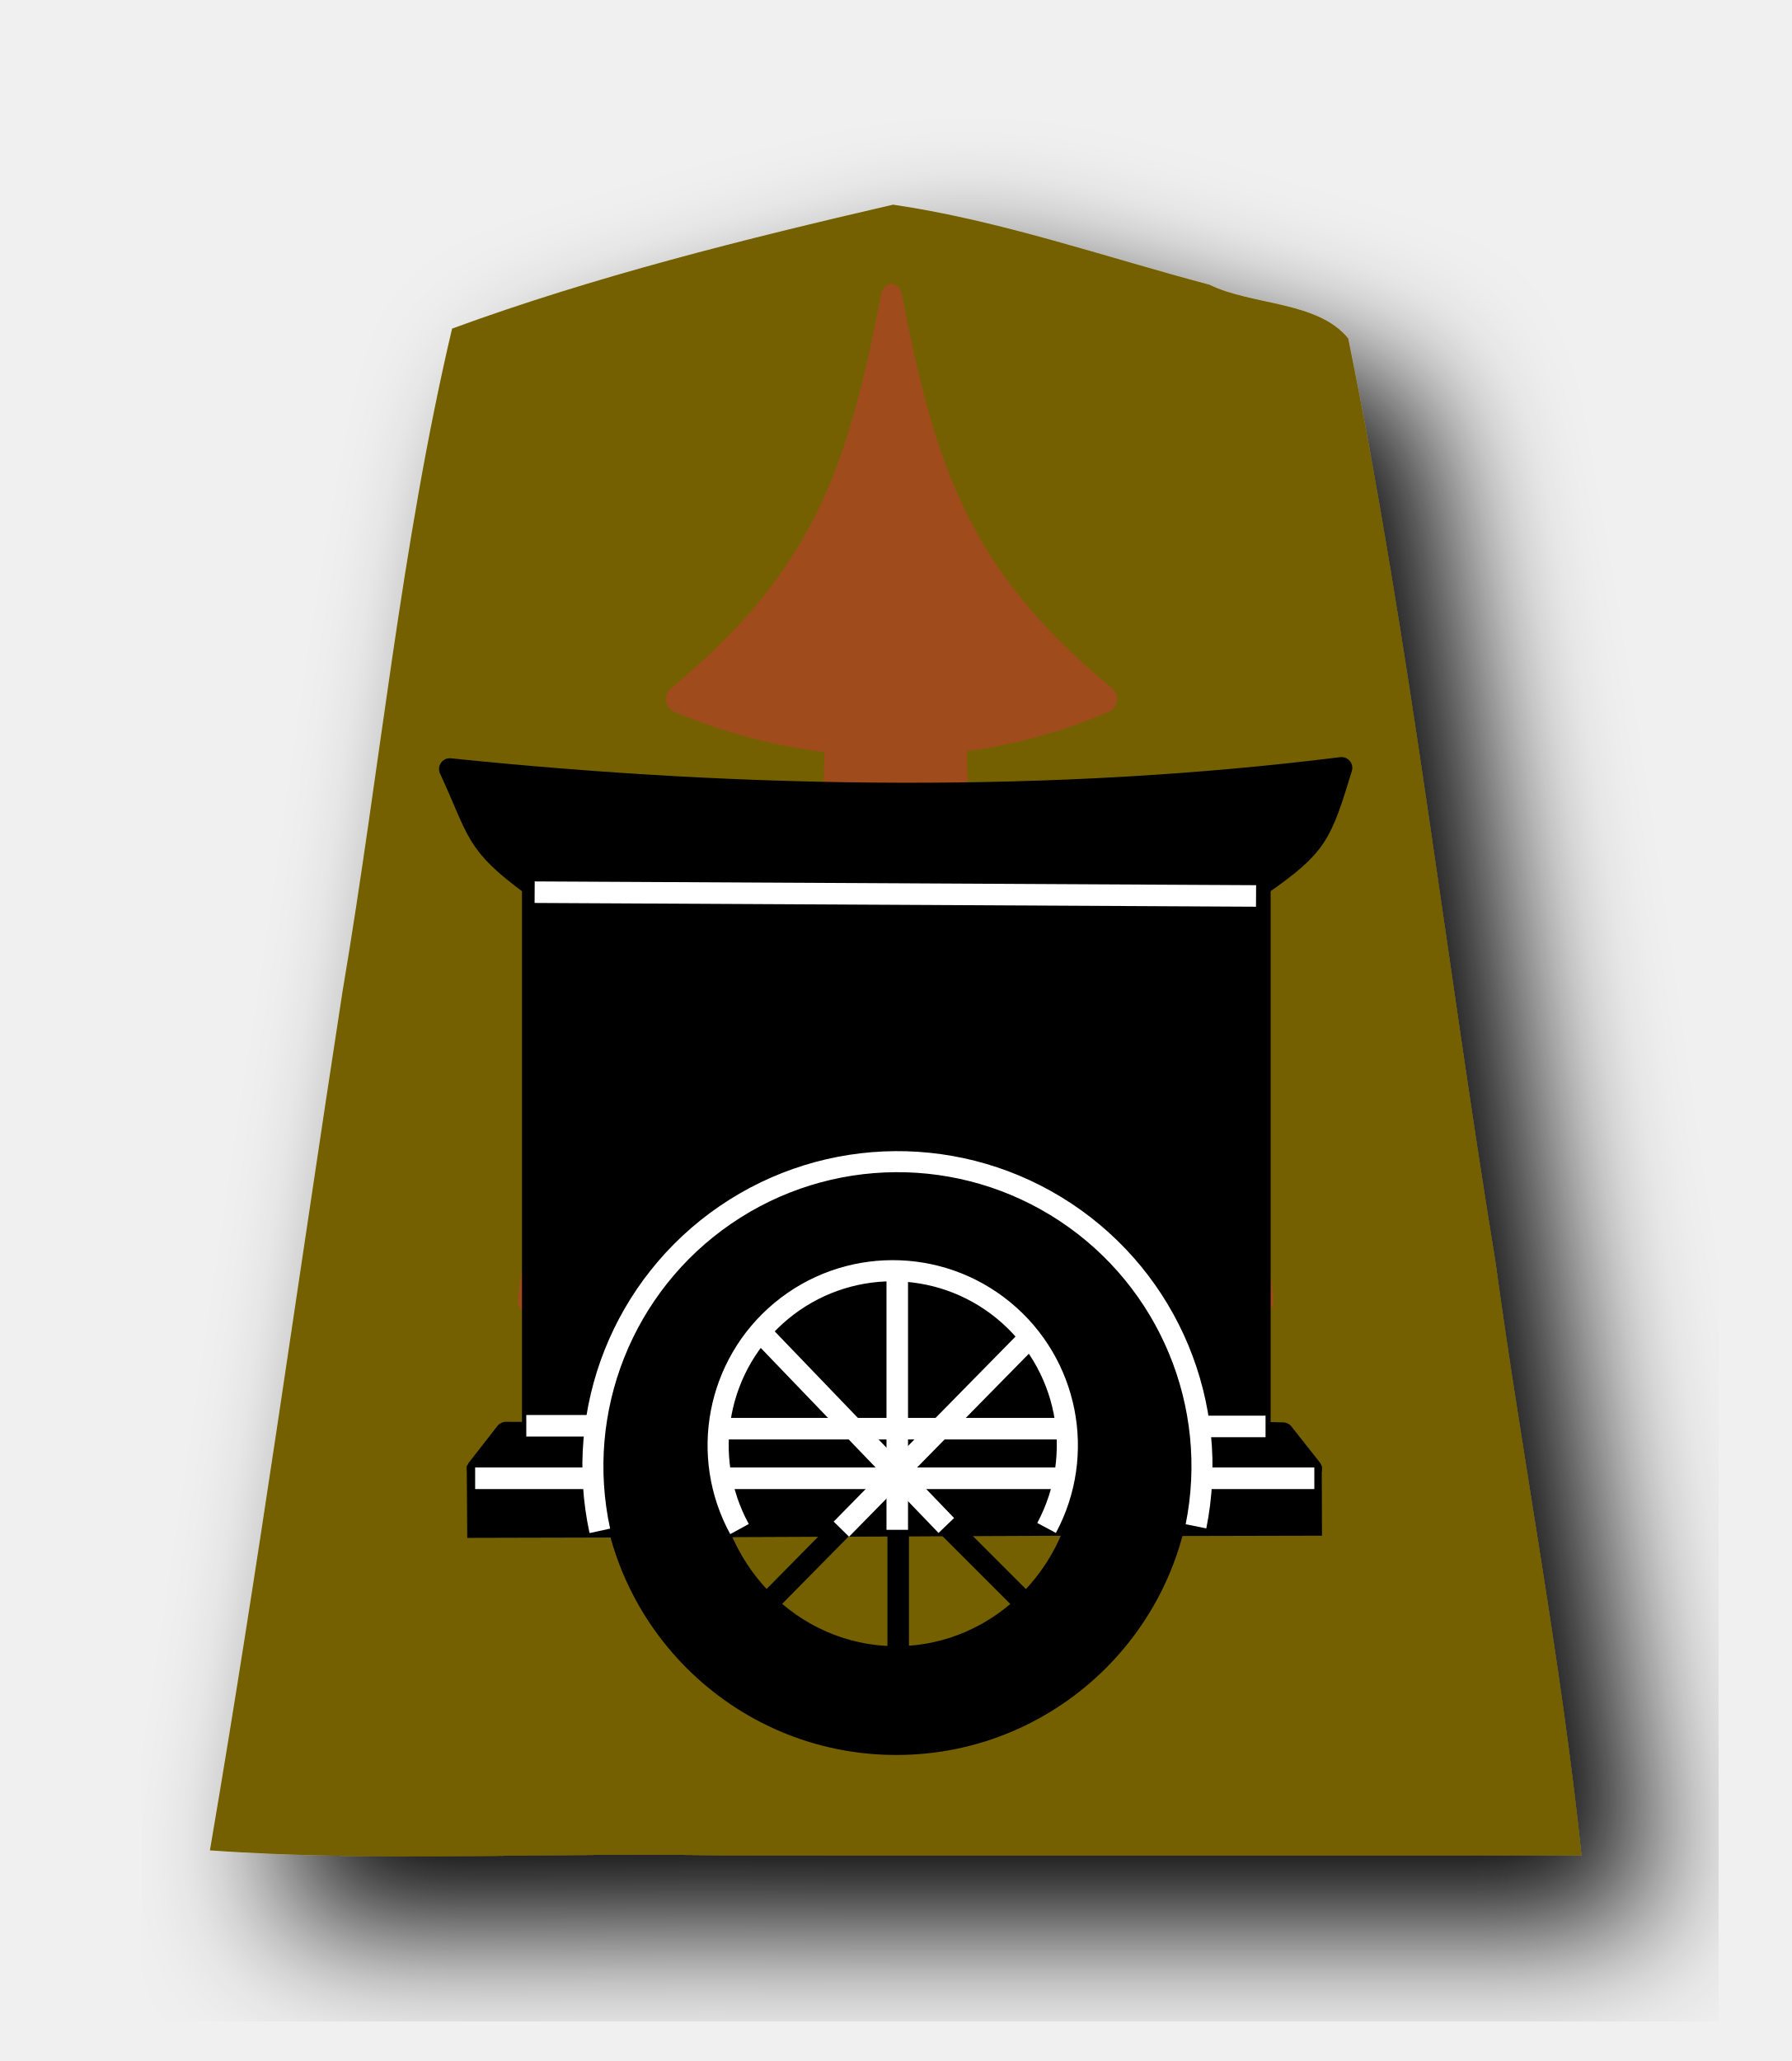
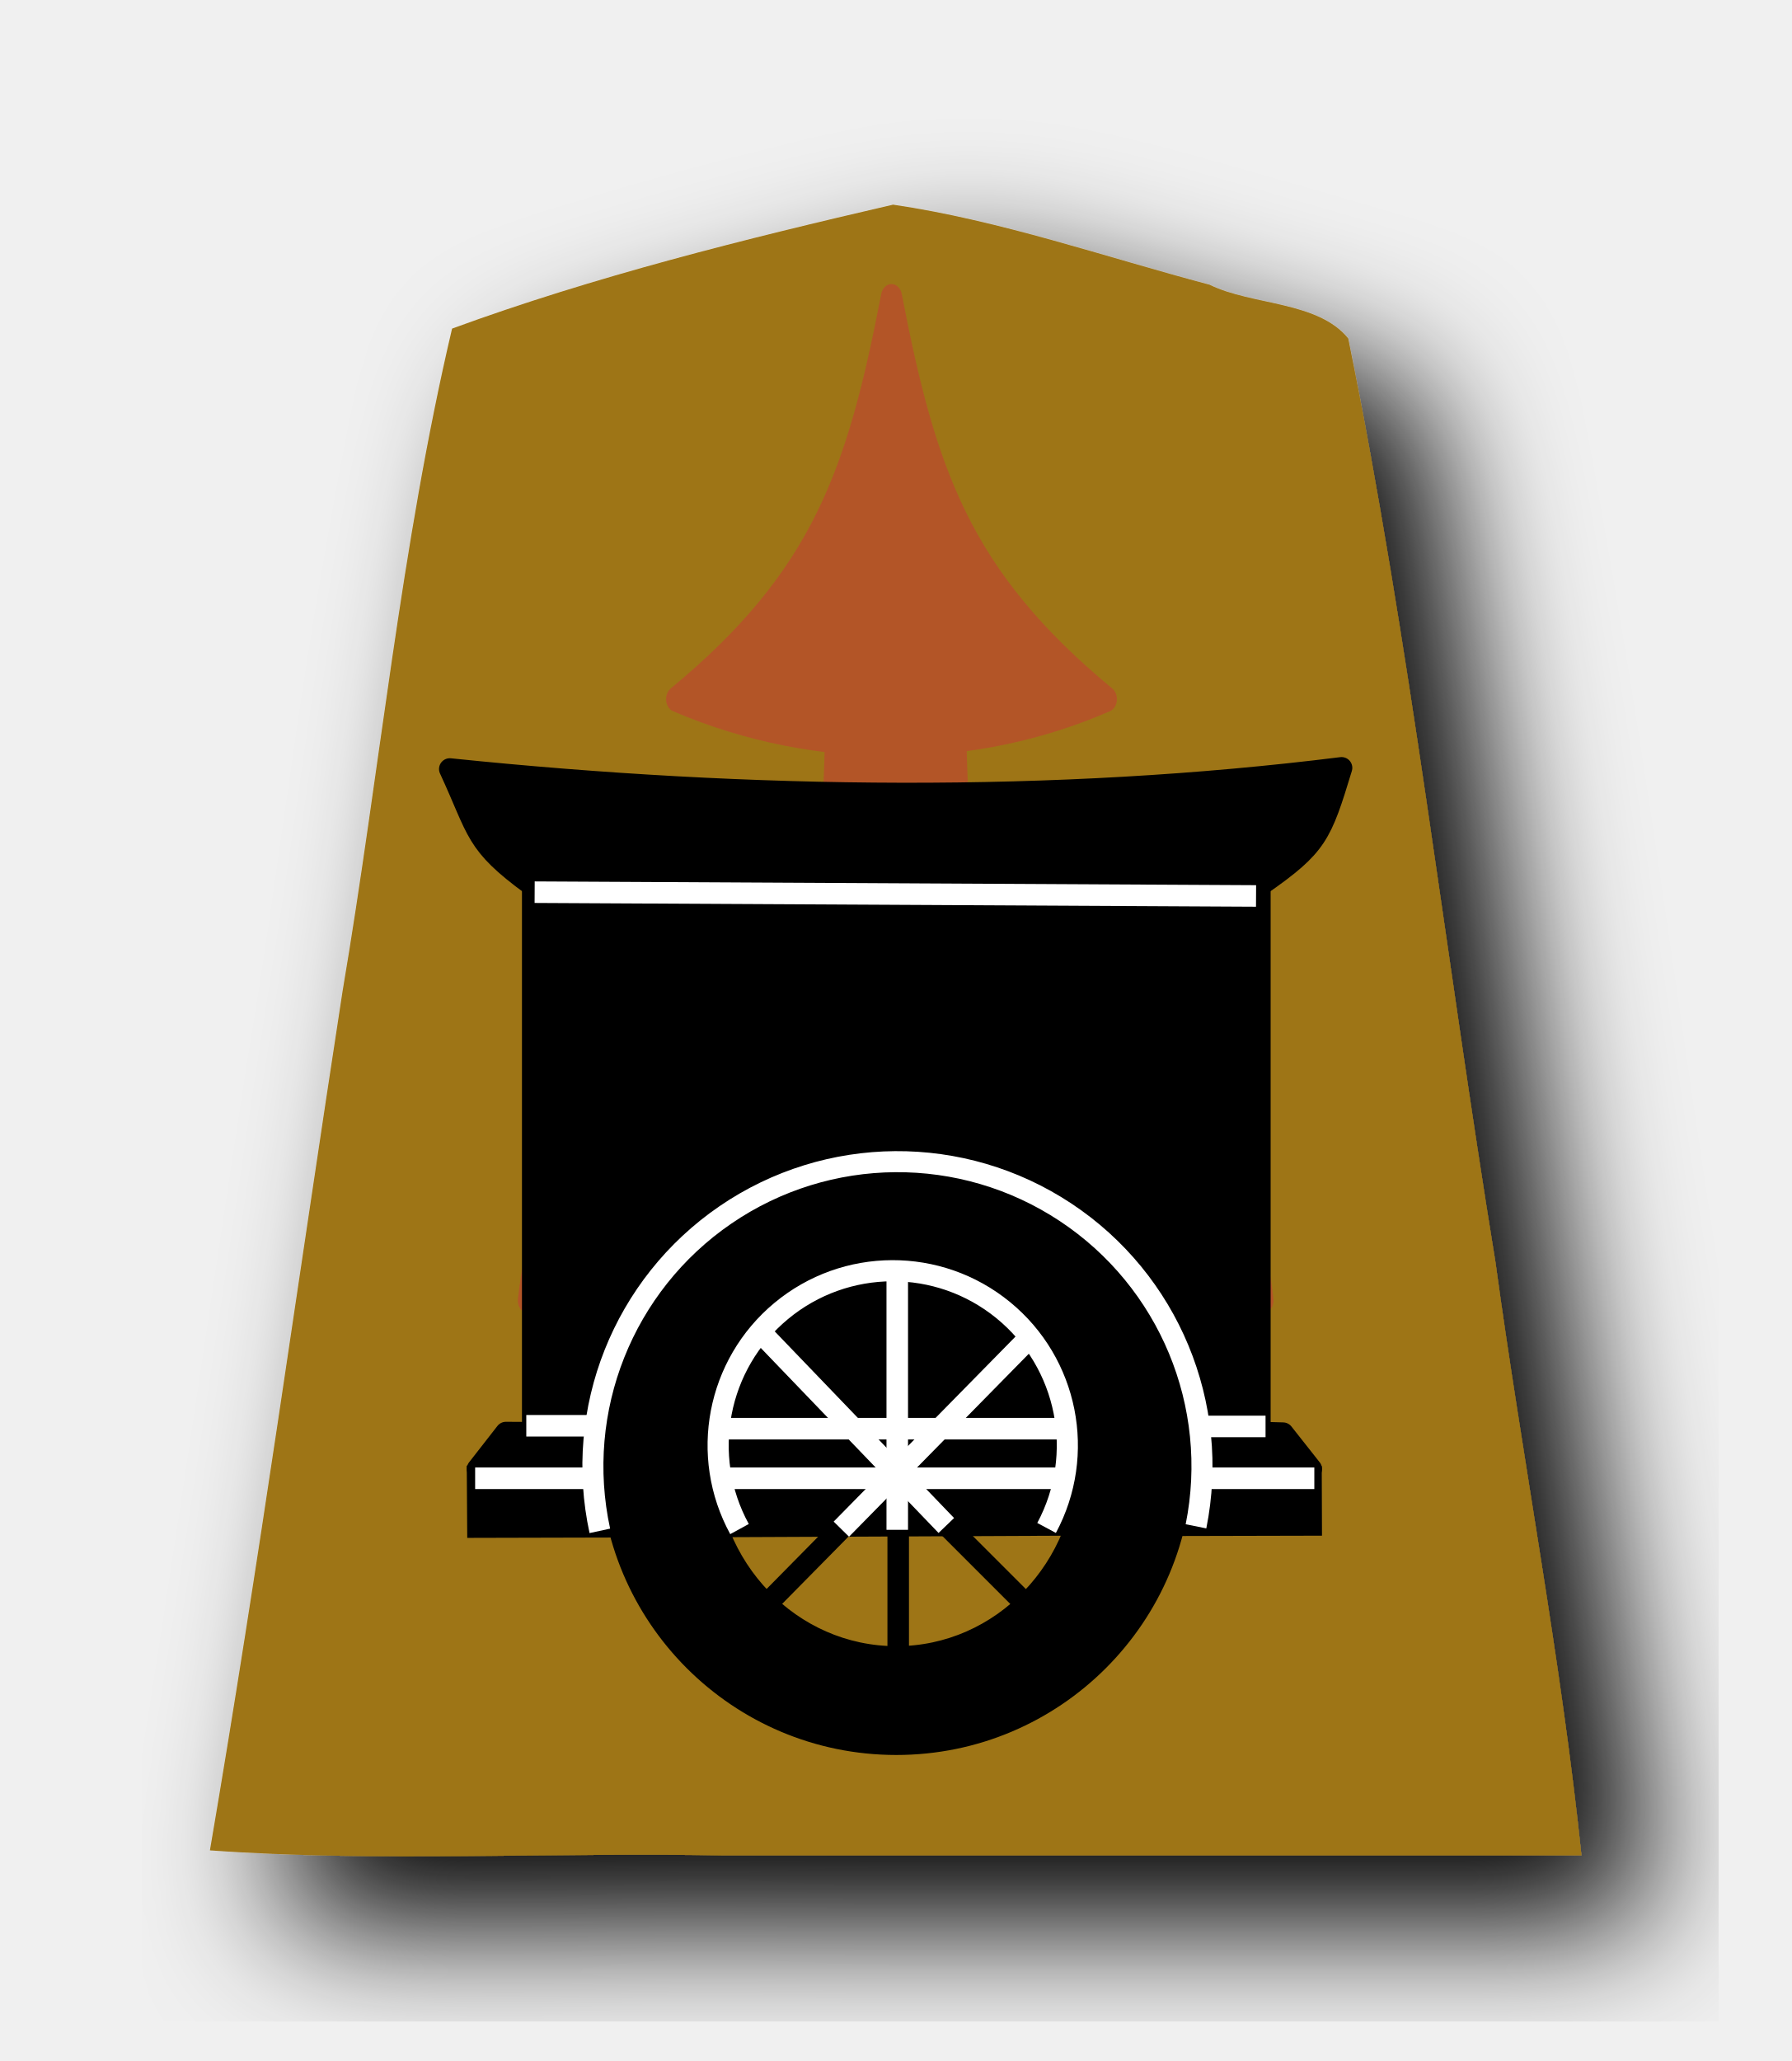
<svg xmlns="http://www.w3.org/2000/svg" width="52.157" height="60" version="1.1" id="svg1717">
  <defs id="defs1721">
    <filter style="color-interpolation-filters:sRGB" id="filter1552">
      <feFlood flood-opacity="0.498" flood-color="rgb(0,0,0)" result="flood" id="feFlood1542" />
      <feComposite in="flood" in2="SourceGraphic" operator="in" result="composite1" id="feComposite1544" />
      <feGaussianBlur in="composite1" stdDeviation="2.5" result="blur" id="feGaussianBlur1546" />
      <feOffset dx="4.57967e-15" dy="4.41314e-15" result="offset" id="feOffset1548" />
      <feComposite in="SourceGraphic" in2="offset" operator="over" result="composite2" id="feComposite1550" />
    </filter>
    <filter style="color-interpolation-filters:sRGB" id="filter1540">
      <feFlood flood-opacity="0.498" flood-color="rgb(0,0,0)" result="flood" id="feFlood1530" />
      <feComposite in="flood" in2="SourceGraphic" operator="in" result="composite1" id="feComposite1532" />
      <feGaussianBlur in="composite1" stdDeviation="2.5" result="blur" id="feGaussianBlur1534" />
      <feOffset dx="4.57967e-15" dy="4.41314e-15" result="offset" id="feOffset1536" />
      <feComposite in="SourceGraphic" in2="offset" operator="over" result="composite2" id="feComposite1538" />
    </filter>
    <filter id="drop-shadow-9">
      <feGaussianBlur in="SourceAlpha" result="blur" stdDeviation="2" id="feGaussianBlur5056" />
      <feOffset result="offsetBlur" dx="2" dy="2" id="feOffset5058" />
      <feBlend in="SourceGraphic" in2="offsetBlur" mode="normal" id="feBlend5060" />
    </filter>
    <filter id="drop-shadow-2">
      <feGaussianBlur in="SourceAlpha" result="blur" stdDeviation="2" id="feGaussianBlur6807" />
      <feOffset result="offsetBlur" dx="2" dy="2" id="feOffset6809" />
      <feBlend in="SourceGraphic" in2="offsetBlur" mode="normal" id="feBlend6811" />
    </filter>
    <filter id="drop-shadow-2-8">
      <feGaussianBlur in="SourceAlpha" result="blur" stdDeviation="2" id="feGaussianBlur6807-2" />
      <feOffset result="offsetBlur" dx="2" dy="2" id="feOffset6809-8" />
      <feBlend in="SourceGraphic" in2="offsetBlur" mode="normal" id="feBlend6811-0" />
    </filter>
    <filter id="drop-shadow-6">
      <feGaussianBlur in="SourceAlpha" result="blur" stdDeviation="2" id="feGaussianBlur5056-9" />
      <feOffset result="offsetBlur" dx="2" dy="2" id="feOffset5058-0" />
      <feBlend in="SourceGraphic" in2="offsetBlur" mode="normal" id="feBlend5060-9" />
    </filter>
  </defs>
  <filter id="drop-shadow">
    <feGaussianBlur in="SourceAlpha" result="blur" stdDeviation="2" id="feGaussianBlur1692" />
    <feOffset result="offsetBlur" dx="2" dy="2" id="feOffset1694" />
    <feBlend in="SourceGraphic" in2="offsetBlur" mode="normal" id="feBlend1696" />
  </filter>
  <g id="layer3">
-     <g transform="translate(36.9605,-0.2786773)" id="g5765" style="fill:#756001;fill-opacity:1;filter:url(#drop-shadow-6)">
-       <path d="m -10.96,6.237 c -4.319,1 -8.69,2.088 -12.838,3.608 -1.492,6.331 -2.103,12.88 -3.191,19.305 -1.285,8.332 -2.439,16.689 -3.86,24.997 4.847,0.346 10,0.05 14.963,0.148 H 9.085 c -0.585,-5.657 -1.718,-11.523 -2.502,-17.26 -1.462,-8.96 -2.486,-18.012 -4.288,-26.903 -0.885,-1.093 -2.799,-0.957 -4.037,-1.564 -3.053,-0.81 -6.099,-1.875 -9.218,-2.332 z" id="path5763" style="fill:#756001;fill-opacity:1" />
+     <g transform="translate(36.9605,-0.2786773)" id="g5765" style="fill:#9e7519;fill-opacity:1;filter:url(#drop-shadow-6)">
+       <path d="m -10.96,6.237 c -4.319,1 -8.69,2.088 -12.838,3.608 -1.492,6.331 -2.103,12.88 -3.191,19.305 -1.285,8.332 -2.439,16.689 -3.86,24.997 4.847,0.346 10,0.05 14.963,0.148 H 9.085 c -0.585,-5.657 -1.718,-11.523 -2.502,-17.26 -1.462,-8.96 -2.486,-18.012 -4.288,-26.903 -0.885,-1.093 -2.799,-0.957 -4.037,-1.564 -3.053,-0.81 -6.099,-1.875 -9.218,-2.332 z" id="path5763" style="fill:#9e7519;fill-opacity:1" />
    </g>
  </g>
  <g id="layer1">
    <g style="display:inline;fill:#c83737;fill-opacity:1;stroke:#c83737;stroke-width:1.313;stroke-miterlimit:4;stroke-dasharray:none;stroke-opacity:1;paint-order:stroke fill markers;opacity:0.51" transform="matrix(0.4673147,0,0,0.5688011,36.65186,-12.08584)" id="g2182-3-0">
      <g style="fill:#c83737;fill-opacity:1;stroke:#c83737;stroke-width:1.313;stroke-miterlimit:4;stroke-dasharray:none;stroke-opacity:1" id="g2180-9-8" transform="translate(0.4695196,-1.501501)">
        <path style="fill:#c83737;fill-opacity:1;stroke:#c83737;stroke-width:1.313;stroke-linecap:butt;stroke-linejoin:round;stroke-miterlimit:4;stroke-dasharray:none;stroke-opacity:1;paint-order:stroke fill markers" d="m -23.356,37.944 c -2.135,9.082 -4.332,14.439 -13.389,20.588 8.913,3.135 18.7,2.897 26.778,0 -9.057,-6.15 -11.255,-11.506 -13.389,-20.588 z" id="path2176-6-1" />
        <path style="fill:#c83737;fill-opacity:1;stroke:#c83737;stroke-width:1.313;stroke-linecap:butt;stroke-linejoin:round;stroke-miterlimit:4;stroke-dasharray:none;stroke-opacity:1;paint-order:stroke fill markers" d="m -26.818,58.55 c -0.102,8.756 -0.371,15.837 -11.545,21.429 -5.232,2.786 -6.963,4.475 -7.615,9.332 6.785,1.494 14.836,2.21 22.882,2.179 8.046,0.031 16.098,-0.686 22.882,-2.179 C -0.864,84.454 -2.595,82.764 -7.828,79.978 -19.002,74.387 -19.271,67.306 -19.373,58.55 v 4e-6 c -1.241,0.019 -2.482,0.02 -3.722,0.019 -1.241,7.29e-4 -2.482,-2.33e-4 -3.722,-0.019 z" id="path2178-9-1" />
      </g>
    </g>
  </g>
  <g id="layer2">
    <g transform="matrix(0.6270192,0,0,0.6270192,-39.23156,-17.21512)" id="g3971-6" style="display:inline">
      <path transform="matrix(1.333333,0,0,-1.333333,0,396.8507)" style="display:inline;fill:none;stroke:#ffffe5;stroke-width:0.75px;stroke-linecap:butt;stroke-linejoin:miter;stroke-opacity:1" d="m 68.004,224.078 -0.331,3.323" id="path3893-9" />
      <path transform="matrix(1.333333,0,0,-1.333333,0,396.8507)" style="display:inline;fill:none;stroke:#ffffff;stroke-width:0.75px;stroke-linecap:butt;stroke-linejoin:miter;stroke-opacity:1" d="M 71.849,227.169 H 84.079" id="path3907-9" />
      <path id="path3827-3" d="m 112.982,92.876 a 8.798,9.13 0 0 0 -0.051,-0.232 8.798,9.13 0 0 0 -0.277,-0.867 8.798,9.13 0 0 0 -0.359,-0.832 8.798,9.13 0 0 0 -0.438,-0.791 8.798,9.13 0 0 0 -0.512,-0.744 8.798,9.13 0 0 0 -0.58,-0.686 8.798,9.13 0 0 0 -0.645,-0.621 8.798,9.13 0 0 0 -0.699,-0.553 8.798,9.13 0 0 0 -0.75,-0.477 8.798,9.13 0 0 0 -0.791,-0.396 8.798,9.13 0 0 0 -0.826,-0.312 8.798,9.13 0 0 0 -0.854,-0.227 8.798,9.13 0 0 0 -0.869,-0.137 8.798,9.13 0 0 0 -0.879,-0.045 8.798,9.13 0 0 0 -0.621,0.021 8.798,9.13 0 0 0 -0.873,0.111 8.798,9.13 0 0 0 -0.859,0.199 8.798,9.13 0 0 0 -0.834,0.287 8.798,9.13 0 0 0 -0.803,0.373 8.798,9.13 0 0 0 -0.764,0.455 8.798,9.13 0 0 0 -0.715,0.531 8.798,9.13 0 0 0 -0.66,0.602 8.798,9.13 0 0 0 -0.6,0.668 8.798,9.13 0 0 0 -0.533,0.727 8.798,9.13 0 0 0 -0.459,0.777 8.798,9.13 0 0 0 -0.383,0.822 8.798,9.13 0 0 0 -0.301,0.857 8.798,9.13 0 0 0 -0.121,0.488 z" style="opacity:1;fill:#000000;fill-opacity:1;stroke:#000000;stroke-width:1;stroke-linecap:round;stroke-linejoin:round;stroke-miterlimit:4;stroke-dasharray:none;stroke-opacity:1;paint-order:normal" />
      <path id="path3829-3" d="m 87.306,68.524 v 25.457 h 3.912 a 13.347,13.347 0 0 1 0.066,-0.443 13.347,13.347 0 0 1 0.33,-1.291 13.347,13.347 0 0 1 0.457,-1.254 13.347,13.347 0 0 1 0.58,-1.201 13.347,13.347 0 0 1 0.697,-1.137 13.347,13.347 0 0 1 0.809,-1.062 13.347,13.347 0 0 1 0.908,-0.977 13.347,13.347 0 0 1 1.004,-0.881 13.347,13.347 0 0 1 1.084,-0.775 13.347,13.347 0 0 1 1.158,-0.664 13.347,13.347 0 0 1 1.217,-0.545 13.347,13.347 0 0 1 1.266,-0.42 13.347,13.347 0 0 1 1.303,-0.293 13.347,13.347 0 0 1 1.324,-0.16 13.347,13.347 0 0 1 0.943,-0.033 13.347,13.347 0 0 1 1.334,0.066 13.347,13.347 0 0 1 1.318,0.199 13.347,13.347 0 0 1 1.293,0.33 13.347,13.347 0 0 1 1.252,0.457 13.347,13.347 0 0 1 1.203,0.58 13.347,13.347 0 0 1 1.137,0.697 13.347,13.347 0 0 1 1.062,0.809 13.347,13.347 0 0 1 0.975,0.908 13.347,13.347 0 0 1 0.881,1.002 13.347,13.347 0 0 1 0.777,1.086 13.347,13.347 0 0 1 0.662,1.156 13.347,13.347 0 0 1 0.545,1.219 13.347,13.347 0 0 1 0.422,1.266 13.347,13.347 0 0 1 0.291,1.303 13.347,13.347 0 0 1 0.008,0.059 h 3.547 V 68.524 Z" style="opacity:1;fill:#000000;fill-opacity:1;stroke:#000000;stroke-width:1;stroke-linecap:round;stroke-linejoin:round;stroke-miterlimit:4;stroke-dasharray:none;stroke-opacity:1;paint-order:normal" />
      <path id="path3831-7" d="m 117.693,95.659 h 5.764 l -1.312,-1.662 -1.072,-0.031 -3.549,0.002 c 0.073,0.424 0.125,0.851 0.156,1.279 0.007,0.137 0.011,0.275 0.014,0.412 z" style="fill:#000000;stroke:#000000;stroke-width:1px;stroke-linecap:butt;stroke-linejoin:round;stroke-opacity:1" />
      <path id="path3833-4" d="m 91.218,93.975 -3.828,0.002 -1.329,-0.008 -1.317,1.689 h 6.303 c 0.005,-0.267 0.018,-0.534 0.039,-0.801 0.034,-0.296 0.079,-0.59 0.133,-0.883 z" style="fill:#000000;stroke:#000000;stroke-width:1px;stroke-linecap:butt;stroke-linejoin:round;stroke-opacity:1" />
      <path id="path3835-9" d="m 117.503,98.3 5.98,-0.014 -0.008,-2.291 -5.811,0.003 a 13.483,11.721 0 0 1 0.02,0.473 13.483,11.721 0 0 1 -0.067,1.17 13.483,11.721 0 0 1 -0.114,0.659 z" style="fill:#000000;stroke:#000000;stroke-width:0.942px;stroke-linecap:butt;stroke-linejoin:miter;stroke-opacity:1" />
      <path id="path3837-4" d="m 91.069,95.969 -6.348,0.005 0.016,2.408 6.487,-0.016 a 13.408,11.992 0 0 1 -0.147,-1.084 13.408,11.992 0 0 1 -0.033,-0.848 13.408,11.992 0 0 1 0.025,-0.465 z" style="fill:#000000;stroke:#000000;stroke-width:0.95px;stroke-linecap:butt;stroke-linejoin:miter;stroke-opacity:1" />
      <path id="path3839-7" d="m 95.73,93.804 a 8.661,15.057 0 0 0 -0.025,0.86 8.661,15.057 0 0 0 0.021,1.066 8.661,15.057 0 0 0 0.104,1.495 8.661,15.057 0 0 0 0.125,0.966 l 16.831,-0.074 a 8.661,15.057 0 0 0 0.067,-0.461 8.661,15.057 0 0 0 0.131,-1.488 8.661,15.057 0 0 0 0.042,-1.504 8.661,15.057 0 0 0 -0.017,-0.883 z" style="fill:#000000;stroke:#000000;stroke-width:1.274px;stroke-linecap:butt;stroke-linejoin:miter;stroke-opacity:1" />
      <path id="path3841-1" d="m 87.262,68.547 c -2.669,-1.955 -2.441,-2.436 -3.807,-5.387 14.025,1.45 28.169,1.602 41.409,-0.054 -0.955,3.135 -1.131,3.604 -3.727,5.419 z" style="fill:#000000;stroke:#000000;stroke-width:1px;stroke-linecap:butt;stroke-linejoin:round;stroke-opacity:1" />
      <path id="path3843-4" d="M 104.188,81.828 A 13.347,13.347 0 0 0 90.842,95.174 13.347,13.347 0 0 0 104.188,108.521 13.347,13.347 0 0 0 117.535,95.174 13.347,13.347 0 0 0 104.188,81.828 Z m 0,4.217 a 8.798,9.13 0 0 1 8.799,9.129 8.798,9.13 0 0 1 -8.799,9.129 8.798,9.13 0 0 1 -8.797,-9.129 8.798,9.13 0 0 1 8.797,-9.129 z" style="opacity:1;fill:#000000;fill-opacity:1;stroke:#000000;stroke-width:0.834;stroke-linecap:round;stroke-linejoin:round;stroke-miterlimit:4;stroke-dasharray:none;stroke-opacity:1;paint-order:normal" />
      <path id="path3845-0" d="m 104.277,95.969 v 9.413" style="fill:none;stroke:#000000;stroke-width:1;stroke-linecap:butt;stroke-linejoin:miter;stroke-miterlimit:4;stroke-dasharray:none;stroke-opacity:1" />
      <path id="path3849-1" d="M 87.395,68.879 120.894,69.054" style="fill:#ffffff;stroke:#ffffff;stroke-width:1;stroke-linecap:butt;stroke-linejoin:miter;stroke-miterlimit:4;stroke-dasharray:none;stroke-opacity:1" />
      <path id="path3853-5" d="m 97.824,102.289 6.32,-6.408 6.607,6.607" style="fill:none;stroke:#000000;stroke-width:1px;stroke-linecap:butt;stroke-linejoin:miter;stroke-opacity:1" />
      <path id="path3887-4" d="m 84.632,96.091 h 5.765" style="fill:#ffffff;stroke:#ffffff;stroke-width:1.002;stroke-linecap:butt;stroke-linejoin:miter;stroke-miterlimit:4;stroke-dasharray:none;stroke-opacity:1" />
      <path id="path3885-9" d="m 96.101,96.091 h 16.188" style="fill:#ffffff;stroke:#ffffff;stroke-width:1.002;stroke-linecap:butt;stroke-linejoin:miter;stroke-miterlimit:4;stroke-dasharray:none;stroke-opacity:1" />
      <path id="path3855-3" d="m 117.961,96.091 h 5.639" style="fill:#ffffff;stroke:#ffffff;stroke-width:1.002;stroke-linecap:butt;stroke-linejoin:miter;stroke-miterlimit:4;stroke-dasharray:none;stroke-opacity:1" />
      <path id="path3857-1" d="M 104.233,98.484 V 86.291" style="fill:none;stroke:#ffffff;stroke-width:1;stroke-linecap:butt;stroke-linejoin:miter;stroke-miterlimit:4;stroke-dasharray:none;stroke-opacity:1" />
      <path id="path3859-8" d="M 106.511,98.283 97.983,89.409" style="fill:#ffffff;stroke:#ffffff;stroke-width:1;stroke-linecap:butt;stroke-linejoin:miter;stroke-miterlimit:4;stroke-dasharray:none;stroke-opacity:1" />
      <path id="path3861-2" d="m 101.637,98.453 8.826,-8.98" style="fill:none;stroke:#ffffff;stroke-width:1px;stroke-linecap:butt;stroke-linejoin:miter;stroke-opacity:1" />
      <path style="opacity:1;fill:none;fill-opacity:1;stroke:#ffffff;stroke-width:0.981;stroke-linecap:butt;stroke-linejoin:bevel;stroke-miterlimit:4;stroke-dasharray:none;stroke-opacity:1;paint-order:normal" id="path3905-9" d="m 111.167,-98.397 a 8.108,8.108 0 0 1 -2.012,10.112 8.108,8.108 0 0 1 -10.31,-0.038 8.108,8.108 0 0 1 -1.937,-10.126" transform="scale(1,-1)" />
      <path style="fill:none;stroke:#ffffff;stroke-width:1px;stroke-linecap:butt;stroke-linejoin:miter;stroke-opacity:1" d="M 95.875,93.788 H 111.938" id="path3934-4" />
      <path transform="scale(1,-1)" d="m 118.105,-98.322 a 14.141,14.141 0 0 1 -6.057,14.582 14.141,14.141 0 0 1 -15.79,-0.12 14.141,14.141 0 0 1 -5.836,-14.672" id="path3938-6" style="opacity:1;fill:none;fill-opacity:1;stroke:#ffffff;stroke-width:0.977;stroke-linecap:butt;stroke-linejoin:bevel;stroke-miterlimit:4;stroke-dasharray:none;stroke-opacity:1;paint-order:normal" />
      <path style="fill:#ffffff;stroke:#ffffff;stroke-width:1;stroke-linecap:butt;stroke-linejoin:miter;stroke-miterlimit:4;stroke-dasharray:none;stroke-opacity:1" d="m 87.007,93.653 h 3.296" id="path3940-7" />
      <path id="path3942-7" d="m 118.039,93.684 h 3.296" style="fill:#ffffff;stroke:#ffffff;stroke-width:1;stroke-linecap:butt;stroke-linejoin:miter;stroke-miterlimit:4;stroke-dasharray:none;stroke-opacity:1" />
    </g>
  </g>
</svg>
